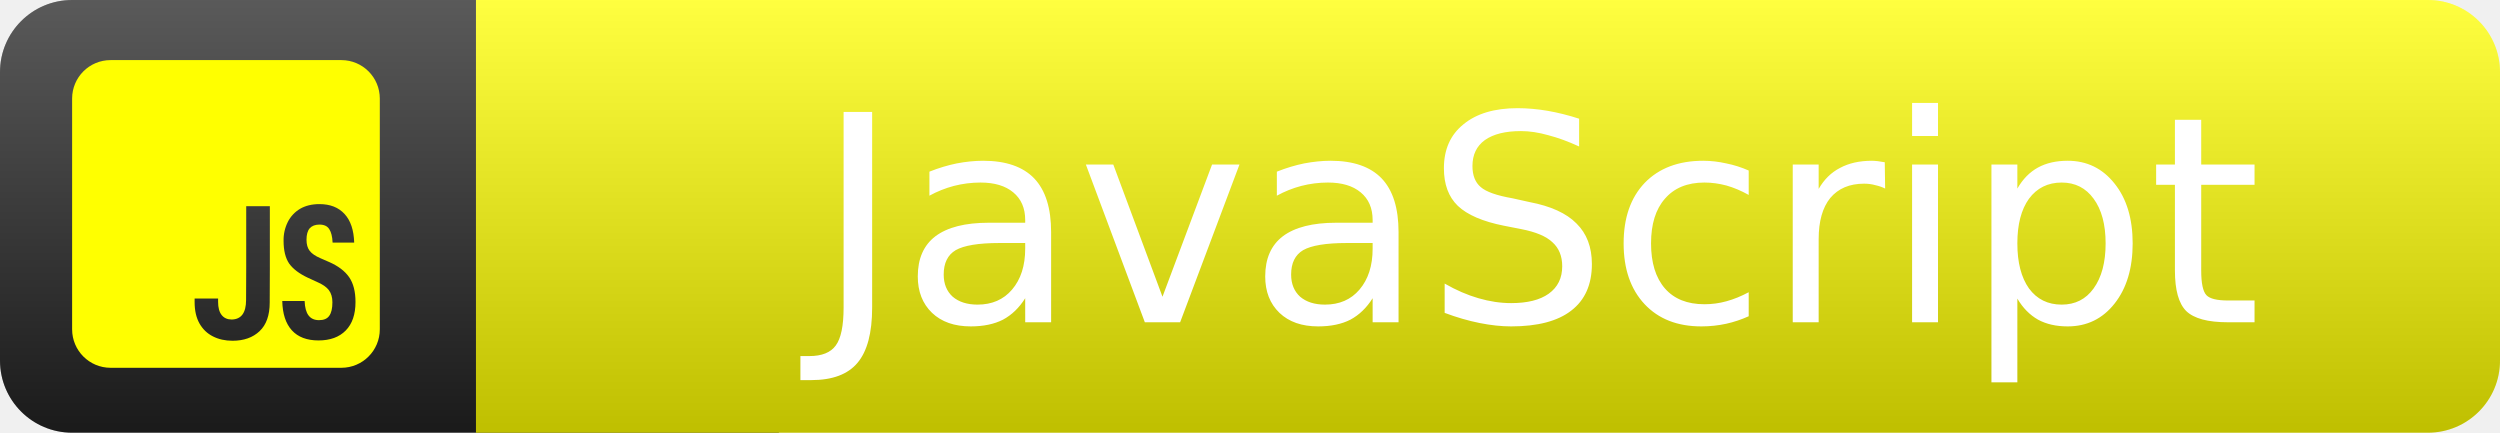
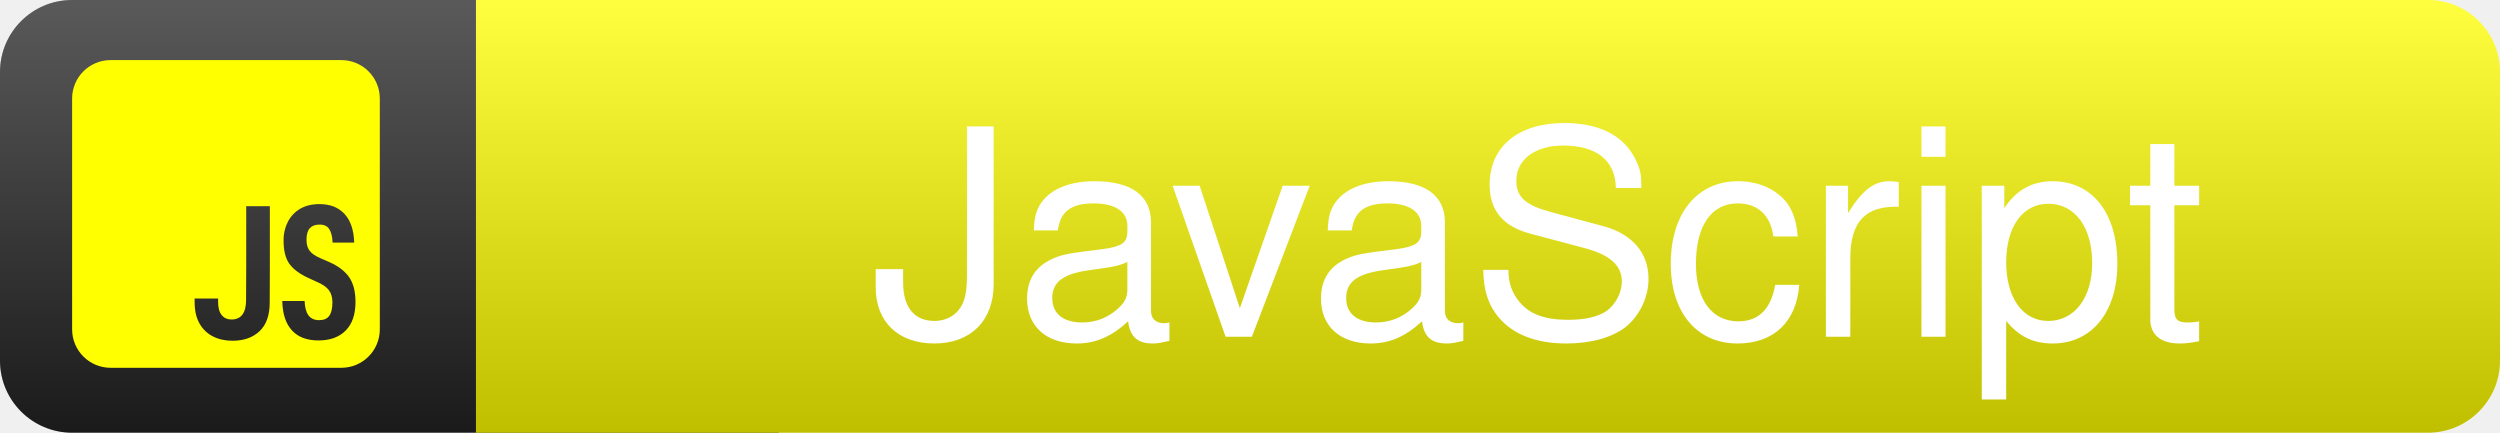
<svg xmlns="http://www.w3.org/2000/svg" viewBox="0 0 104 18" width="104" height="18" role="img" aria-label="javaScript" preserveAspectRatio="xMidYMid meet">
  <defs>
    <clipPath id="r">
      <rect width="104" height="18" rx="3" />
    </clipPath>
    <linearGradient id="g" x2="0" y2="1">
      <stop offset="0" stop-color="#fff" stop-opacity=".25" />
      <stop offset="1" stop-opacity=".25" stop-color="#000" />
    </linearGradient>
  </defs>
  <g clip-path="url(#r)">
    <rect width="32.4" height="18" fill="#232323" />
    <rect x="19.8" width="84.6" height="18" fill="#FFFF00" />
    <rect width="104.8" height="18" fill="url(#g)" />
  </g>
  <path transform="translate(3, 2.5) scale(0.8)" fill="#FFFF00" d="M14 0a2 2 0 0 1 2 2v12a2 2 0 0 1-2 2H2a2 2 0 0 1-2-2V2a2 2 0 0 1 2-2zM9.053 7.596v3.127l-.007 1.752q0 .498-.186.752t-.556.263q-.342 0-.528-.234-.185-.234-.185-.684v-.175H6.37v.185q0 .665.253 1.113.255.45.703.674.44.225 1.016.225.88 0 1.406-.498.527-.498.527-1.485l.007-1.752V7.596zm3.808-.108q-.585 0-1.006.244a1.67 1.67 0 0 0-.634.674 2.1 2.1 0 0 0-.225.996q0 .753.293 1.182.303.42.967.732l.469.215q.438.186.625.43.185.244.185.635 0 .478-.166.703-.156.224-.527.224-.361.001-.547-.244-.186-.243-.205-.752h-1.162q.02.996.498 1.524.479.527 1.386.527.909 0 1.417-.518.507-.517.507-1.484 0-.81-.332-1.289t-1.045-.79l-.449-.196q-.39-.166-.556-.381-.166-.214-.166-.576 0-.4.165-.596.177-.195.508-.195.361 0 .508.234.156.234.176.703h1.123q-.03-.976-.498-1.484-.47-.518-1.309-.518" />
-   <text x="64" y="10" font-size="12" font-family="Verdana,Geneva,DejaVu Sans,sans-serif" fill="#fff" text-anchor="middle" dominant-baseline="middle">JavaScript</text>
+   <text x="64" y="10" font-size="12" font-family="-apple-system, BlinkMacSystemFont, 'Segoe UI', Helvetica, Arial, sans-serif" fill="#fff" text-anchor="middle" dominant-baseline="middle">JavaScript</text>
</svg>
